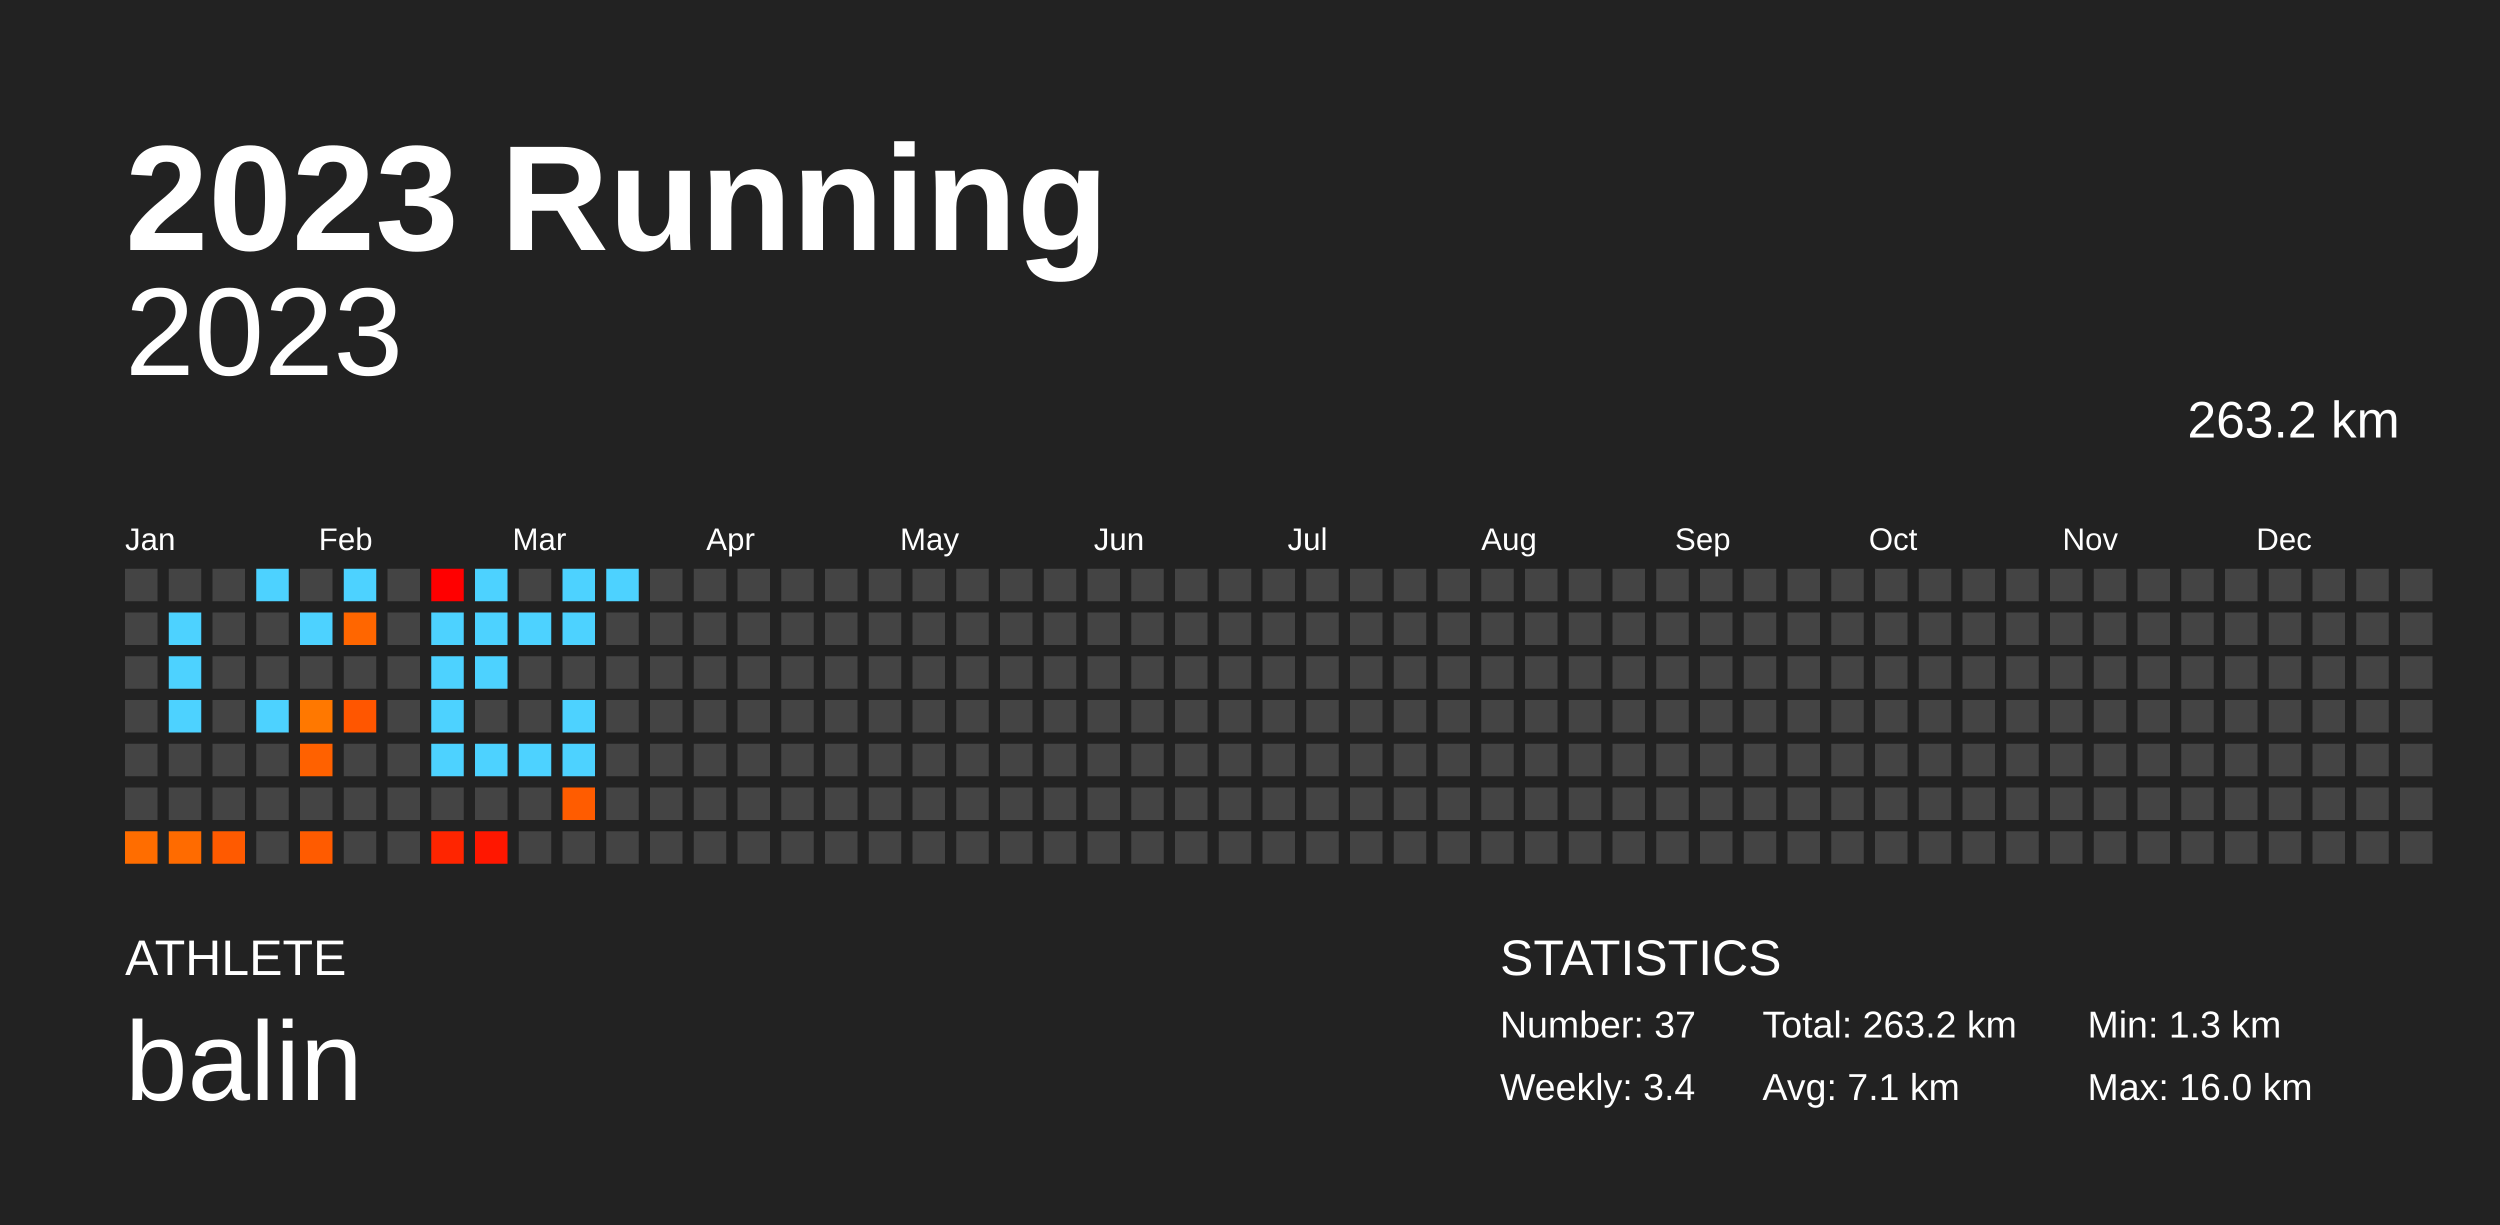
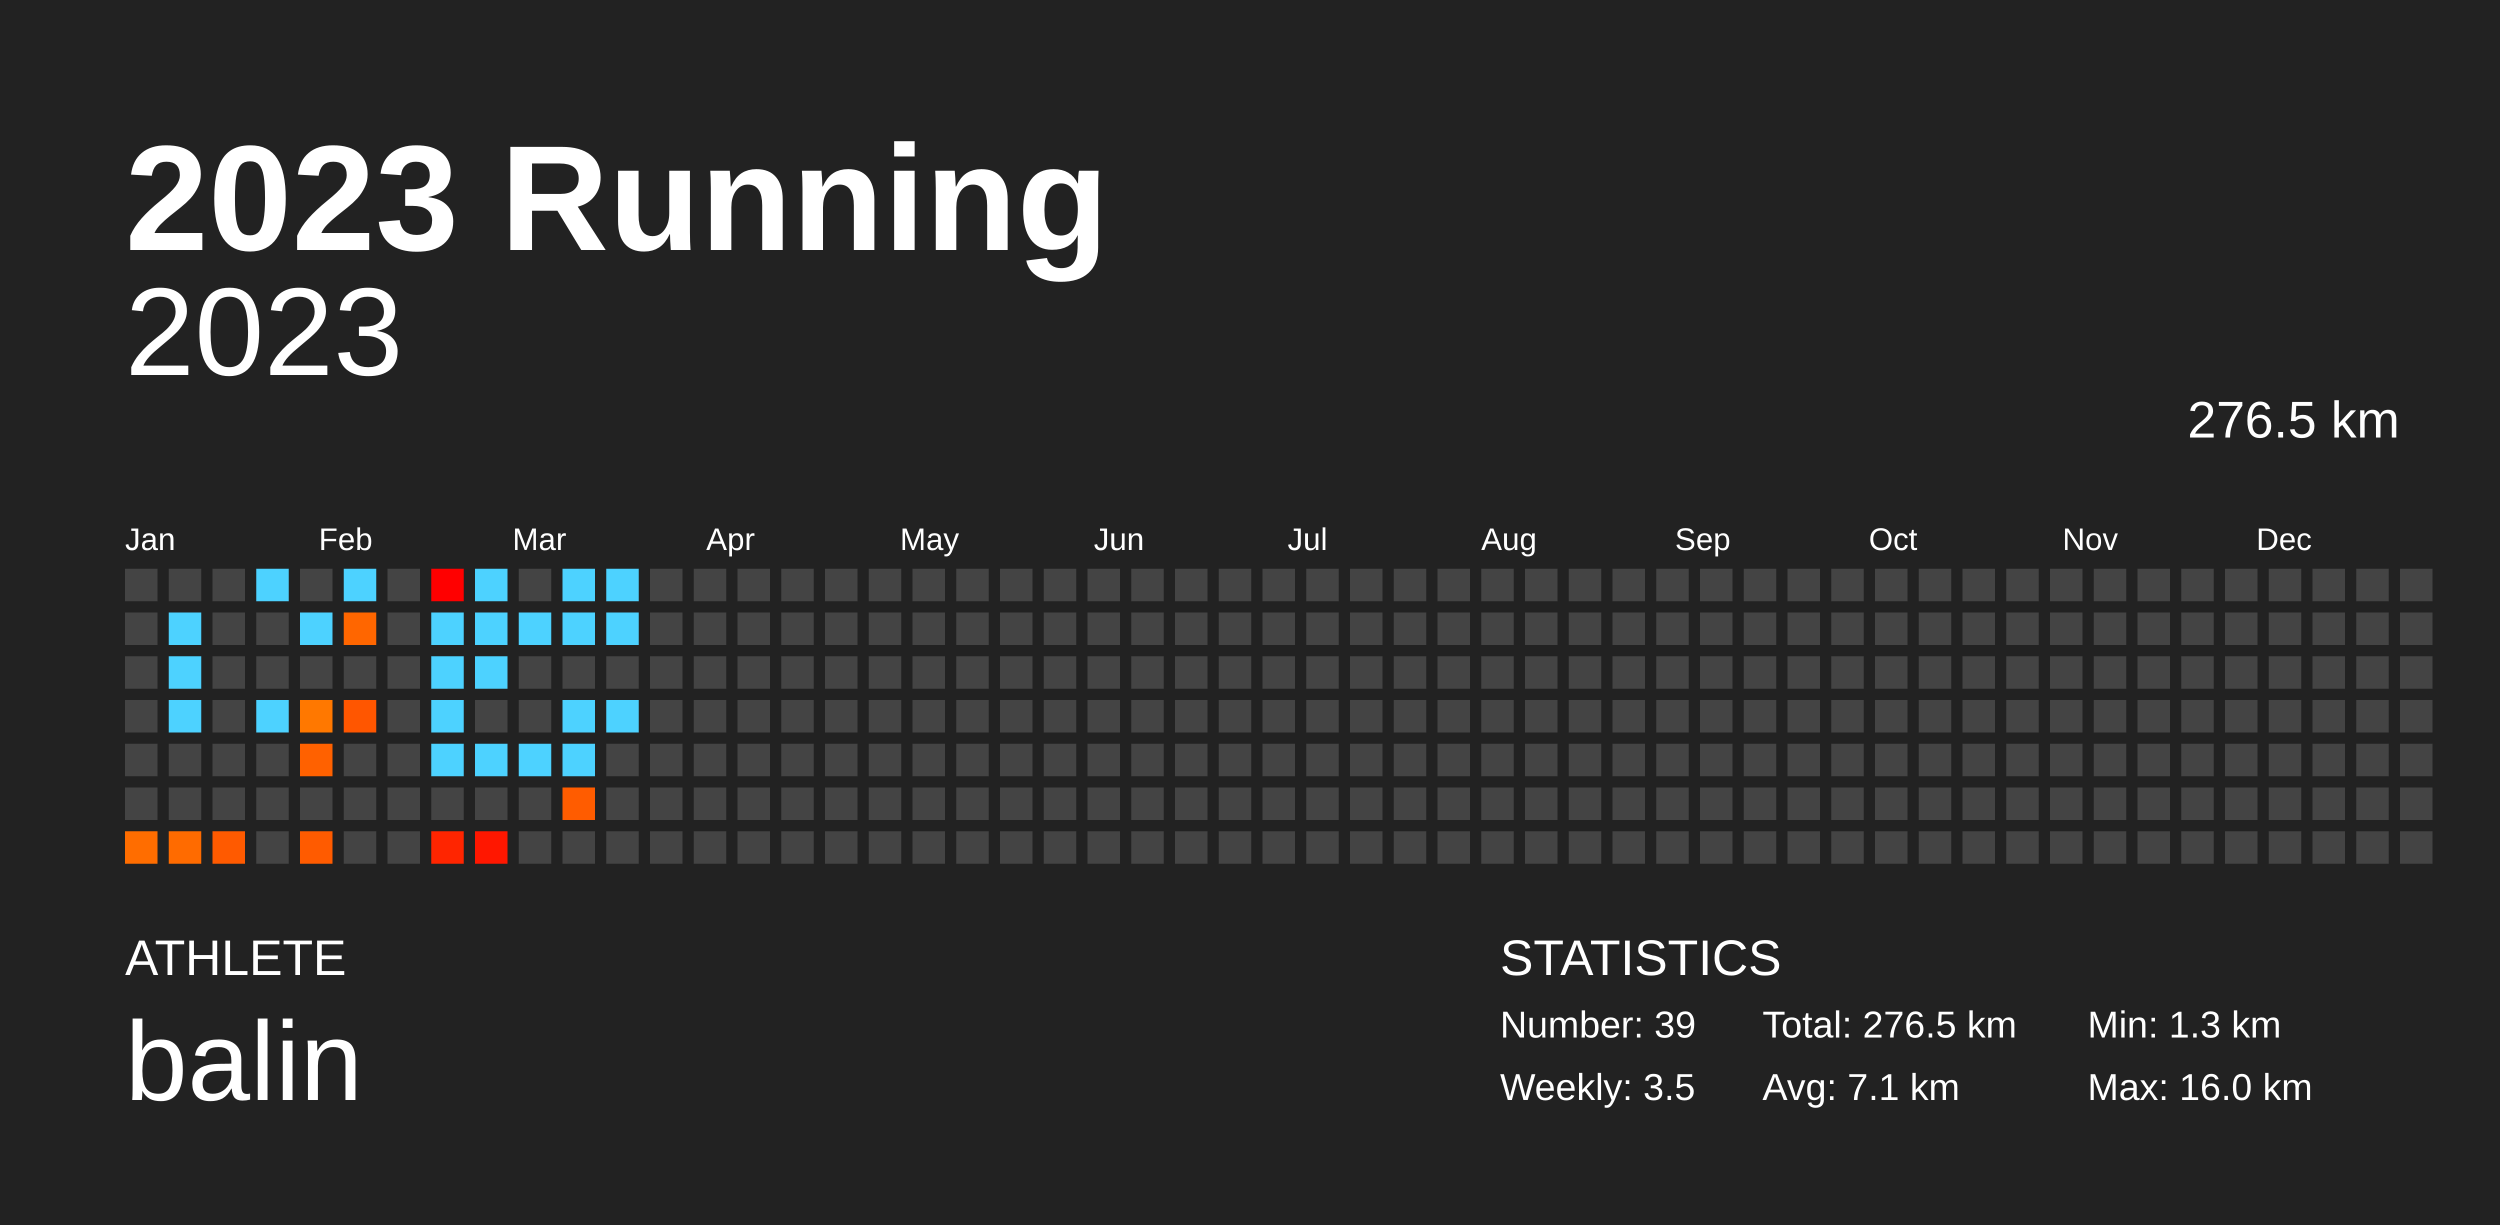
<svg xmlns="http://www.w3.org/2000/svg" baseProfile="full" height="98mm" version="1.1" viewBox="0,0,200,98" width="200mm">
  <defs />
  <rect fill="#222222" height="98" width="200" x="0" y="0" />
  <text fill="#FFFFFF" style="font-size:12px; font-family:Arial; font-weight:bold;" x="10" y="20">2023 Running</text>
  <text fill="#FFFFFF" style="font-size:4px; font-family:Arial" x="10" y="78">ATHLETE</text>
  <text fill="#FFFFFF" style="font-size:9px; font-family:Arial" x="10" y="88">balin</text>
  <text fill="#FFFFFF" style="font-size:4px; font-family:Arial" x="120" y="78">STATISTICS</text>
-   <text fill="#FFFFFF" style="font-size:3px; font-family:Arial" x="120" y="83">Number: 37</text>
-   <text fill="#FFFFFF" style="font-size:3px; font-family:Arial" x="120" y="88">Weekly: 3.4</text>
-   <text fill="#FFFFFF" style="font-size:3px; font-family:Arial" x="141" y="83">Total: 263.2 km</text>
+   <text fill="#FFFFFF" style="font-size:3px; font-family:Arial" x="120" y="83">Number: 39</text>
+   <text fill="#FFFFFF" style="font-size:3px; font-family:Arial" x="120" y="88">Weekly: 3.5</text>
+   <text fill="#FFFFFF" style="font-size:3px; font-family:Arial" x="141" y="83">Total: 276.5 km</text>
  <text fill="#FFFFFF" style="font-size:3px; font-family:Arial" x="141" y="88">Avg: 7.1 km</text>
  <text fill="#FFFFFF" style="font-size:3px; font-family:Arial" x="167" y="83">Min: 1.3 km</text>
  <text fill="#FFFFFF" style="font-size:3px; font-family:Arial" x="167" y="88">Max: 16.0 km</text>
  <text alignment-baseline="hanging" fill="#FFFFFF" style="font-size:10.0px; font-family:Arial;" x="10" y="30">2023</text>
-   <text alignment-baseline="hanging" fill="#FFFFFF" style="font-size:4.125px; font-family:Arial;" x="175" y="35">263.2 km</text>
+   <text alignment-baseline="hanging" fill="#FFFFFF" style="font-size:4.125px; font-family:Arial;" x="175" y="35">276.5 km</text>
  <text fill="#FFFFFF" style="font-size:2.5px; font-family:Arial" x="10.0" y="44">Jan</text>
  <text fill="#FFFFFF" style="font-size:2.5px; font-family:Arial" x="25.5" y="44">Feb</text>
  <text fill="#FFFFFF" style="font-size:2.5px; font-family:Arial" x="41.0" y="44">Mar</text>
  <text fill="#FFFFFF" style="font-size:2.5px; font-family:Arial" x="56.5" y="44">Apr</text>
  <text fill="#FFFFFF" style="font-size:2.5px; font-family:Arial" x="72.0" y="44">May</text>
  <text fill="#FFFFFF" style="font-size:2.5px; font-family:Arial" x="87.5" y="44">Jun</text>
  <text fill="#FFFFFF" style="font-size:2.5px; font-family:Arial" x="103.0" y="44">Jul</text>
  <text fill="#FFFFFF" style="font-size:2.5px; font-family:Arial" x="118.5" y="44">Aug</text>
  <text fill="#FFFFFF" style="font-size:2.5px; font-family:Arial" x="134.0" y="44">Sep</text>
  <text fill="#FFFFFF" style="font-size:2.5px; font-family:Arial" x="149.5" y="44">Oct</text>
  <text fill="#FFFFFF" style="font-size:2.5px; font-family:Arial" x="165.0" y="44">Nov</text>
  <text fill="#FFFFFF" style="font-size:2.5px; font-family:Arial" x="180.5" y="44">Dec</text>
  <rect fill="#444444" height="2.6" width="2.6" x="10.0" y="45.5" />
  <rect fill="#444444" height="2.6" width="2.6" x="10.0" y="49.0" />
  <rect fill="#444444" height="2.6" width="2.6" x="10.0" y="52.5" />
  <rect fill="#444444" height="2.6" width="2.6" x="10.0" y="56.0" />
  <rect fill="#444444" height="2.6" width="2.6" x="10.0" y="59.5" />
  <rect fill="#444444" height="2.6" width="2.6" x="10.0" y="63.0" />
  <rect fill="#ff6d00" height="2.6" width="2.6" x="10.0" y="66.5" />
  <rect fill="#444444" height="2.6" width="2.6" x="13.5" y="45.5" />
  <rect fill="#4dd2ff" height="2.6" width="2.6" x="13.5" y="49.0" />
  <rect fill="#4dd2ff" height="2.6" width="2.6" x="13.5" y="52.5" />
  <rect fill="#4dd2ff" height="2.6" width="2.6" x="13.5" y="56.0" />
  <rect fill="#444444" height="2.6" width="2.6" x="13.5" y="59.5" />
  <rect fill="#444444" height="2.6" width="2.6" x="13.5" y="63.0" />
  <rect fill="#ff6b00" height="2.6" width="2.6" x="13.5" y="66.5" />
  <rect fill="#444444" height="2.6" width="2.6" x="17.0" y="45.5" />
  <rect fill="#444444" height="2.6" width="2.6" x="17.0" y="49.0" />
  <rect fill="#444444" height="2.6" width="2.6" x="17.0" y="52.5" />
  <rect fill="#444444" height="2.6" width="2.6" x="17.0" y="56.0" />
  <rect fill="#444444" height="2.6" width="2.6" x="17.0" y="59.5" />
  <rect fill="#444444" height="2.6" width="2.6" x="17.0" y="63.0" />
  <rect fill="#ff5a00" height="2.6" width="2.6" x="17.0" y="66.5" />
  <rect fill="#4dd2ff" height="2.6" width="2.6" x="20.5" y="45.5" />
  <rect fill="#444444" height="2.6" width="2.6" x="20.5" y="49.0" />
  <rect fill="#444444" height="2.6" width="2.6" x="20.5" y="52.5" />
  <rect fill="#4dd2ff" height="2.6" width="2.6" x="20.5" y="56.0" />
  <rect fill="#444444" height="2.6" width="2.6" x="20.5" y="59.5" />
  <rect fill="#444444" height="2.6" width="2.6" x="20.5" y="63.0" />
  <rect fill="#444444" height="2.6" width="2.6" x="20.5" y="66.5" />
  <rect fill="#444444" height="2.6" width="2.6" x="24.0" y="45.5" />
  <rect fill="#4dd2ff" height="2.6" width="2.6" x="24.0" y="49.0" />
  <rect fill="#444444" height="2.6" width="2.6" x="24.0" y="52.5" />
  <rect fill="#ff7800" height="2.6" width="2.6" x="24.0" y="56.0" />
  <rect fill="#ff6100" height="2.6" width="2.6" x="24.0" y="59.5" />
  <rect fill="#444444" height="2.6" width="2.6" x="24.0" y="63.0" />
  <rect fill="#ff5b00" height="2.6" width="2.6" x="24.0" y="66.5" />
  <rect fill="#4dd2ff" height="2.6" width="2.6" x="27.5" y="45.5" />
  <rect fill="#ff6600" height="2.6" width="2.6" x="27.5" y="49.0" />
  <rect fill="#444444" height="2.6" width="2.6" x="27.5" y="52.5" />
  <rect fill="#ff5600" height="2.6" width="2.6" x="27.5" y="56.0" />
  <rect fill="#444444" height="2.6" width="2.6" x="27.5" y="59.5" />
  <rect fill="#444444" height="2.6" width="2.6" x="27.5" y="63.0" />
  <rect fill="#444444" height="2.6" width="2.6" x="27.5" y="66.5" />
  <rect fill="#444444" height="2.6" width="2.6" x="31.0" y="45.5" />
  <rect fill="#444444" height="2.6" width="2.6" x="31.0" y="49.0" />
  <rect fill="#444444" height="2.6" width="2.6" x="31.0" y="52.5" />
  <rect fill="#444444" height="2.6" width="2.6" x="31.0" y="56.0" />
  <rect fill="#444444" height="2.6" width="2.6" x="31.0" y="59.5" />
  <rect fill="#444444" height="2.6" width="2.6" x="31.0" y="63.0" />
  <rect fill="#444444" height="2.6" width="2.6" x="31.0" y="66.5" />
  <rect fill="#ff0000" height="2.6" width="2.6" x="34.5" y="45.5" />
  <rect fill="#4dd2ff" height="2.6" width="2.6" x="34.5" y="49.0" />
  <rect fill="#4dd2ff" height="2.6" width="2.6" x="34.5" y="52.5" />
  <rect fill="#4dd2ff" height="2.6" width="2.6" x="34.5" y="56.0" />
  <rect fill="#4dd2ff" height="2.6" width="2.6" x="34.5" y="59.5" />
  <rect fill="#444444" height="2.6" width="2.6" x="34.5" y="63.0" />
  <rect fill="#ff2500" height="2.6" width="2.6" x="34.5" y="66.5" />
  <rect fill="#4dd2ff" height="2.6" width="2.6" x="38.0" y="45.5" />
  <rect fill="#4dd2ff" height="2.6" width="2.6" x="38.0" y="49.0" />
  <rect fill="#4dd2ff" height="2.6" width="2.6" x="38.0" y="52.5" />
  <rect fill="#444444" height="2.6" width="2.6" x="38.0" y="56.0" />
  <rect fill="#4dd2ff" height="2.6" width="2.6" x="38.0" y="59.5" />
  <rect fill="#444444" height="2.6" width="2.6" x="38.0" y="63.0" />
  <rect fill="#ff1700" height="2.6" width="2.6" x="38.0" y="66.5" />
  <rect fill="#444444" height="2.6" width="2.6" x="41.5" y="45.5" />
  <rect fill="#4dd2ff" height="2.6" width="2.6" x="41.5" y="49.0" />
  <rect fill="#444444" height="2.6" width="2.6" x="41.5" y="52.5" />
  <rect fill="#444444" height="2.6" width="2.6" x="41.5" y="56.0" />
  <rect fill="#4dd2ff" height="2.6" width="2.6" x="41.5" y="59.5" />
  <rect fill="#444444" height="2.6" width="2.6" x="41.5" y="63.0" />
  <rect fill="#444444" height="2.6" width="2.6" x="41.5" y="66.5" />
  <rect fill="#4dd2ff" height="2.6" width="2.6" x="45.0" y="45.5" />
  <rect fill="#4dd2ff" height="2.6" width="2.6" x="45.0" y="49.0" />
  <rect fill="#444444" height="2.6" width="2.6" x="45.0" y="52.5" />
  <rect fill="#4dd2ff" height="2.6" width="2.6" x="45.0" y="56.0" />
  <rect fill="#4dd2ff" height="2.6" width="2.6" x="45.0" y="59.5" />
  <rect fill="#ff5c00" height="2.6" width="2.6" x="45.0" y="63.0" />
  <rect fill="#444444" height="2.6" width="2.6" x="45.0" y="66.5" />
  <rect fill="#4dd2ff" height="2.6" width="2.6" x="48.5" y="45.5" />
-   <rect fill="#444444" height="2.6" width="2.6" x="48.5" y="49.0" />
+   <rect fill="#4dd2ff" height="2.6" width="2.6" x="48.5" y="49.0" />
  <rect fill="#444444" height="2.6" width="2.6" x="48.5" y="52.5" />
-   <rect fill="#444444" height="2.6" width="2.6" x="48.5" y="56.0" />
+   <rect fill="#4dd2ff" height="2.6" width="2.6" x="48.5" y="56.0" />
  <rect fill="#444444" height="2.6" width="2.6" x="48.5" y="59.5" />
  <rect fill="#444444" height="2.6" width="2.6" x="48.5" y="63.0" />
  <rect fill="#444444" height="2.6" width="2.6" x="48.5" y="66.5" />
  <rect fill="#444444" height="2.6" width="2.6" x="52.0" y="45.5" />
  <rect fill="#444444" height="2.6" width="2.6" x="52.0" y="49.0" />
  <rect fill="#444444" height="2.6" width="2.6" x="52.0" y="52.5" />
  <rect fill="#444444" height="2.6" width="2.6" x="52.0" y="56.0" />
  <rect fill="#444444" height="2.6" width="2.6" x="52.0" y="59.5" />
  <rect fill="#444444" height="2.6" width="2.6" x="52.0" y="63.0" />
  <rect fill="#444444" height="2.6" width="2.6" x="52.0" y="66.5" />
  <rect fill="#444444" height="2.6" width="2.6" x="55.5" y="45.5" />
  <rect fill="#444444" height="2.6" width="2.6" x="55.5" y="49.0" />
  <rect fill="#444444" height="2.6" width="2.6" x="55.5" y="52.5" />
  <rect fill="#444444" height="2.6" width="2.6" x="55.5" y="56.0" />
  <rect fill="#444444" height="2.6" width="2.6" x="55.5" y="59.5" />
  <rect fill="#444444" height="2.6" width="2.6" x="55.5" y="63.0" />
  <rect fill="#444444" height="2.6" width="2.6" x="55.5" y="66.5" />
  <rect fill="#444444" height="2.6" width="2.6" x="59.0" y="45.5" />
  <rect fill="#444444" height="2.6" width="2.6" x="59.0" y="49.0" />
  <rect fill="#444444" height="2.6" width="2.6" x="59.0" y="52.5" />
  <rect fill="#444444" height="2.6" width="2.6" x="59.0" y="56.0" />
  <rect fill="#444444" height="2.6" width="2.6" x="59.0" y="59.5" />
  <rect fill="#444444" height="2.6" width="2.6" x="59.0" y="63.0" />
  <rect fill="#444444" height="2.6" width="2.6" x="59.0" y="66.5" />
  <rect fill="#444444" height="2.6" width="2.6" x="62.5" y="45.5" />
  <rect fill="#444444" height="2.6" width="2.6" x="62.5" y="49.0" />
  <rect fill="#444444" height="2.6" width="2.6" x="62.5" y="52.5" />
  <rect fill="#444444" height="2.6" width="2.6" x="62.5" y="56.0" />
  <rect fill="#444444" height="2.6" width="2.6" x="62.5" y="59.5" />
  <rect fill="#444444" height="2.6" width="2.6" x="62.5" y="63.0" />
  <rect fill="#444444" height="2.6" width="2.6" x="62.5" y="66.5" />
  <rect fill="#444444" height="2.6" width="2.6" x="66.0" y="45.5" />
  <rect fill="#444444" height="2.6" width="2.6" x="66.0" y="49.0" />
  <rect fill="#444444" height="2.6" width="2.6" x="66.0" y="52.5" />
  <rect fill="#444444" height="2.6" width="2.6" x="66.0" y="56.0" />
  <rect fill="#444444" height="2.6" width="2.6" x="66.0" y="59.5" />
  <rect fill="#444444" height="2.6" width="2.6" x="66.0" y="63.0" />
  <rect fill="#444444" height="2.6" width="2.6" x="66.0" y="66.5" />
  <rect fill="#444444" height="2.6" width="2.6" x="69.5" y="45.5" />
  <rect fill="#444444" height="2.6" width="2.6" x="69.5" y="49.0" />
  <rect fill="#444444" height="2.6" width="2.6" x="69.5" y="52.5" />
  <rect fill="#444444" height="2.6" width="2.6" x="69.5" y="56.0" />
  <rect fill="#444444" height="2.6" width="2.6" x="69.5" y="59.5" />
  <rect fill="#444444" height="2.6" width="2.6" x="69.5" y="63.0" />
  <rect fill="#444444" height="2.6" width="2.6" x="69.5" y="66.5" />
  <rect fill="#444444" height="2.6" width="2.6" x="73.0" y="45.5" />
  <rect fill="#444444" height="2.6" width="2.6" x="73.0" y="49.0" />
  <rect fill="#444444" height="2.6" width="2.6" x="73.0" y="52.5" />
  <rect fill="#444444" height="2.6" width="2.6" x="73.0" y="56.0" />
  <rect fill="#444444" height="2.6" width="2.6" x="73.0" y="59.5" />
  <rect fill="#444444" height="2.6" width="2.6" x="73.0" y="63.0" />
  <rect fill="#444444" height="2.6" width="2.6" x="73.0" y="66.5" />
  <rect fill="#444444" height="2.6" width="2.6" x="76.5" y="45.5" />
  <rect fill="#444444" height="2.6" width="2.6" x="76.5" y="49.0" />
  <rect fill="#444444" height="2.6" width="2.6" x="76.5" y="52.5" />
  <rect fill="#444444" height="2.6" width="2.6" x="76.5" y="56.0" />
  <rect fill="#444444" height="2.6" width="2.6" x="76.5" y="59.5" />
  <rect fill="#444444" height="2.6" width="2.6" x="76.5" y="63.0" />
  <rect fill="#444444" height="2.6" width="2.6" x="76.5" y="66.5" />
  <rect fill="#444444" height="2.6" width="2.6" x="80.0" y="45.5" />
  <rect fill="#444444" height="2.6" width="2.6" x="80.0" y="49.0" />
  <rect fill="#444444" height="2.6" width="2.6" x="80.0" y="52.5" />
  <rect fill="#444444" height="2.6" width="2.6" x="80.0" y="56.0" />
  <rect fill="#444444" height="2.6" width="2.6" x="80.0" y="59.5" />
  <rect fill="#444444" height="2.6" width="2.6" x="80.0" y="63.0" />
  <rect fill="#444444" height="2.6" width="2.6" x="80.0" y="66.5" />
  <rect fill="#444444" height="2.6" width="2.6" x="83.5" y="45.5" />
  <rect fill="#444444" height="2.6" width="2.6" x="83.5" y="49.0" />
  <rect fill="#444444" height="2.6" width="2.6" x="83.5" y="52.5" />
  <rect fill="#444444" height="2.6" width="2.6" x="83.5" y="56.0" />
  <rect fill="#444444" height="2.6" width="2.6" x="83.5" y="59.5" />
  <rect fill="#444444" height="2.6" width="2.6" x="83.5" y="63.0" />
  <rect fill="#444444" height="2.6" width="2.6" x="83.5" y="66.5" />
  <rect fill="#444444" height="2.6" width="2.6" x="87.0" y="45.5" />
  <rect fill="#444444" height="2.6" width="2.6" x="87.0" y="49.0" />
  <rect fill="#444444" height="2.6" width="2.6" x="87.0" y="52.5" />
  <rect fill="#444444" height="2.6" width="2.6" x="87.0" y="56.0" />
  <rect fill="#444444" height="2.6" width="2.6" x="87.0" y="59.5" />
  <rect fill="#444444" height="2.6" width="2.6" x="87.0" y="63.0" />
  <rect fill="#444444" height="2.6" width="2.6" x="87.0" y="66.5" />
  <rect fill="#444444" height="2.6" width="2.6" x="90.5" y="45.5" />
  <rect fill="#444444" height="2.6" width="2.6" x="90.5" y="49.0" />
  <rect fill="#444444" height="2.6" width="2.6" x="90.5" y="52.5" />
  <rect fill="#444444" height="2.6" width="2.6" x="90.5" y="56.0" />
  <rect fill="#444444" height="2.6" width="2.6" x="90.5" y="59.5" />
  <rect fill="#444444" height="2.6" width="2.6" x="90.5" y="63.0" />
  <rect fill="#444444" height="2.6" width="2.6" x="90.5" y="66.5" />
  <rect fill="#444444" height="2.6" width="2.6" x="94.0" y="45.5" />
  <rect fill="#444444" height="2.6" width="2.6" x="94.0" y="49.0" />
  <rect fill="#444444" height="2.6" width="2.6" x="94.0" y="52.5" />
  <rect fill="#444444" height="2.6" width="2.6" x="94.0" y="56.0" />
  <rect fill="#444444" height="2.6" width="2.6" x="94.0" y="59.5" />
  <rect fill="#444444" height="2.6" width="2.6" x="94.0" y="63.0" />
  <rect fill="#444444" height="2.6" width="2.6" x="94.0" y="66.5" />
  <rect fill="#444444" height="2.6" width="2.6" x="97.5" y="45.5" />
  <rect fill="#444444" height="2.6" width="2.6" x="97.5" y="49.0" />
  <rect fill="#444444" height="2.6" width="2.6" x="97.5" y="52.5" />
  <rect fill="#444444" height="2.6" width="2.6" x="97.5" y="56.0" />
  <rect fill="#444444" height="2.6" width="2.6" x="97.5" y="59.5" />
  <rect fill="#444444" height="2.6" width="2.6" x="97.5" y="63.0" />
  <rect fill="#444444" height="2.6" width="2.6" x="97.5" y="66.5" />
  <rect fill="#444444" height="2.6" width="2.6" x="101.0" y="45.5" />
  <rect fill="#444444" height="2.6" width="2.6" x="101.0" y="49.0" />
  <rect fill="#444444" height="2.6" width="2.6" x="101.0" y="52.5" />
  <rect fill="#444444" height="2.6" width="2.6" x="101.0" y="56.0" />
  <rect fill="#444444" height="2.6" width="2.6" x="101.0" y="59.5" />
  <rect fill="#444444" height="2.6" width="2.6" x="101.0" y="63.0" />
  <rect fill="#444444" height="2.6" width="2.6" x="101.0" y="66.5" />
  <rect fill="#444444" height="2.6" width="2.6" x="104.5" y="45.5" />
  <rect fill="#444444" height="2.6" width="2.6" x="104.5" y="49.0" />
  <rect fill="#444444" height="2.6" width="2.6" x="104.5" y="52.5" />
  <rect fill="#444444" height="2.6" width="2.6" x="104.5" y="56.0" />
  <rect fill="#444444" height="2.6" width="2.6" x="104.5" y="59.5" />
  <rect fill="#444444" height="2.6" width="2.6" x="104.5" y="63.0" />
  <rect fill="#444444" height="2.6" width="2.6" x="104.5" y="66.5" />
  <rect fill="#444444" height="2.6" width="2.6" x="108.0" y="45.5" />
  <rect fill="#444444" height="2.6" width="2.6" x="108.0" y="49.0" />
  <rect fill="#444444" height="2.6" width="2.6" x="108.0" y="52.5" />
  <rect fill="#444444" height="2.6" width="2.6" x="108.0" y="56.0" />
  <rect fill="#444444" height="2.6" width="2.6" x="108.0" y="59.5" />
  <rect fill="#444444" height="2.6" width="2.6" x="108.0" y="63.0" />
  <rect fill="#444444" height="2.6" width="2.6" x="108.0" y="66.5" />
  <rect fill="#444444" height="2.6" width="2.6" x="111.5" y="45.5" />
  <rect fill="#444444" height="2.6" width="2.6" x="111.5" y="49.0" />
  <rect fill="#444444" height="2.6" width="2.6" x="111.5" y="52.5" />
  <rect fill="#444444" height="2.6" width="2.6" x="111.5" y="56.0" />
  <rect fill="#444444" height="2.6" width="2.6" x="111.5" y="59.5" />
  <rect fill="#444444" height="2.6" width="2.6" x="111.5" y="63.0" />
  <rect fill="#444444" height="2.6" width="2.6" x="111.5" y="66.5" />
  <rect fill="#444444" height="2.6" width="2.6" x="115.0" y="45.5" />
  <rect fill="#444444" height="2.6" width="2.6" x="115.0" y="49.0" />
  <rect fill="#444444" height="2.6" width="2.6" x="115.0" y="52.5" />
  <rect fill="#444444" height="2.6" width="2.6" x="115.0" y="56.0" />
  <rect fill="#444444" height="2.6" width="2.6" x="115.0" y="59.5" />
  <rect fill="#444444" height="2.6" width="2.6" x="115.0" y="63.0" />
  <rect fill="#444444" height="2.6" width="2.6" x="115.0" y="66.5" />
  <rect fill="#444444" height="2.6" width="2.6" x="118.5" y="45.5" />
  <rect fill="#444444" height="2.6" width="2.6" x="118.5" y="49.0" />
  <rect fill="#444444" height="2.6" width="2.6" x="118.5" y="52.5" />
  <rect fill="#444444" height="2.6" width="2.6" x="118.5" y="56.0" />
  <rect fill="#444444" height="2.6" width="2.6" x="118.5" y="59.5" />
  <rect fill="#444444" height="2.6" width="2.6" x="118.5" y="63.0" />
  <rect fill="#444444" height="2.6" width="2.6" x="118.5" y="66.5" />
  <rect fill="#444444" height="2.6" width="2.6" x="122.0" y="45.5" />
  <rect fill="#444444" height="2.6" width="2.6" x="122.0" y="49.0" />
  <rect fill="#444444" height="2.6" width="2.6" x="122.0" y="52.5" />
  <rect fill="#444444" height="2.6" width="2.6" x="122.0" y="56.0" />
  <rect fill="#444444" height="2.6" width="2.6" x="122.0" y="59.5" />
  <rect fill="#444444" height="2.6" width="2.6" x="122.0" y="63.0" />
  <rect fill="#444444" height="2.6" width="2.6" x="122.0" y="66.5" />
  <rect fill="#444444" height="2.6" width="2.6" x="125.5" y="45.5" />
  <rect fill="#444444" height="2.6" width="2.6" x="125.5" y="49.0" />
  <rect fill="#444444" height="2.6" width="2.6" x="125.5" y="52.5" />
  <rect fill="#444444" height="2.6" width="2.6" x="125.5" y="56.0" />
  <rect fill="#444444" height="2.6" width="2.6" x="125.5" y="59.5" />
  <rect fill="#444444" height="2.6" width="2.6" x="125.5" y="63.0" />
  <rect fill="#444444" height="2.6" width="2.6" x="125.5" y="66.5" />
  <rect fill="#444444" height="2.6" width="2.6" x="129.0" y="45.5" />
  <rect fill="#444444" height="2.6" width="2.6" x="129.0" y="49.0" />
  <rect fill="#444444" height="2.6" width="2.6" x="129.0" y="52.5" />
  <rect fill="#444444" height="2.6" width="2.6" x="129.0" y="56.0" />
  <rect fill="#444444" height="2.6" width="2.6" x="129.0" y="59.5" />
  <rect fill="#444444" height="2.6" width="2.6" x="129.0" y="63.0" />
  <rect fill="#444444" height="2.6" width="2.6" x="129.0" y="66.5" />
  <rect fill="#444444" height="2.6" width="2.6" x="132.5" y="45.5" />
  <rect fill="#444444" height="2.6" width="2.6" x="132.5" y="49.0" />
  <rect fill="#444444" height="2.6" width="2.6" x="132.5" y="52.5" />
  <rect fill="#444444" height="2.6" width="2.6" x="132.5" y="56.0" />
  <rect fill="#444444" height="2.6" width="2.6" x="132.5" y="59.5" />
  <rect fill="#444444" height="2.6" width="2.6" x="132.5" y="63.0" />
  <rect fill="#444444" height="2.6" width="2.6" x="132.5" y="66.5" />
  <rect fill="#444444" height="2.6" width="2.6" x="136.0" y="45.5" />
  <rect fill="#444444" height="2.6" width="2.6" x="136.0" y="49.0" />
  <rect fill="#444444" height="2.6" width="2.6" x="136.0" y="52.5" />
  <rect fill="#444444" height="2.6" width="2.6" x="136.0" y="56.0" />
  <rect fill="#444444" height="2.6" width="2.6" x="136.0" y="59.5" />
  <rect fill="#444444" height="2.6" width="2.6" x="136.0" y="63.0" />
  <rect fill="#444444" height="2.6" width="2.6" x="136.0" y="66.5" />
  <rect fill="#444444" height="2.6" width="2.6" x="139.5" y="45.5" />
  <rect fill="#444444" height="2.6" width="2.6" x="139.5" y="49.0" />
  <rect fill="#444444" height="2.6" width="2.6" x="139.5" y="52.5" />
  <rect fill="#444444" height="2.6" width="2.6" x="139.5" y="56.0" />
  <rect fill="#444444" height="2.6" width="2.6" x="139.5" y="59.5" />
  <rect fill="#444444" height="2.6" width="2.6" x="139.5" y="63.0" />
  <rect fill="#444444" height="2.6" width="2.6" x="139.5" y="66.5" />
  <rect fill="#444444" height="2.6" width="2.6" x="143.0" y="45.5" />
  <rect fill="#444444" height="2.6" width="2.6" x="143.0" y="49.0" />
  <rect fill="#444444" height="2.6" width="2.6" x="143.0" y="52.5" />
  <rect fill="#444444" height="2.6" width="2.6" x="143.0" y="56.0" />
  <rect fill="#444444" height="2.6" width="2.6" x="143.0" y="59.5" />
  <rect fill="#444444" height="2.6" width="2.6" x="143.0" y="63.0" />
  <rect fill="#444444" height="2.6" width="2.6" x="143.0" y="66.5" />
  <rect fill="#444444" height="2.6" width="2.6" x="146.5" y="45.5" />
  <rect fill="#444444" height="2.6" width="2.6" x="146.5" y="49.0" />
  <rect fill="#444444" height="2.6" width="2.6" x="146.5" y="52.5" />
  <rect fill="#444444" height="2.6" width="2.6" x="146.5" y="56.0" />
  <rect fill="#444444" height="2.6" width="2.6" x="146.5" y="59.5" />
  <rect fill="#444444" height="2.6" width="2.6" x="146.5" y="63.0" />
  <rect fill="#444444" height="2.6" width="2.6" x="146.5" y="66.5" />
  <rect fill="#444444" height="2.6" width="2.6" x="150.0" y="45.5" />
  <rect fill="#444444" height="2.6" width="2.6" x="150.0" y="49.0" />
  <rect fill="#444444" height="2.6" width="2.6" x="150.0" y="52.5" />
  <rect fill="#444444" height="2.6" width="2.6" x="150.0" y="56.0" />
  <rect fill="#444444" height="2.6" width="2.6" x="150.0" y="59.5" />
  <rect fill="#444444" height="2.6" width="2.6" x="150.0" y="63.0" />
  <rect fill="#444444" height="2.6" width="2.6" x="150.0" y="66.5" />
  <rect fill="#444444" height="2.6" width="2.6" x="153.5" y="45.5" />
  <rect fill="#444444" height="2.6" width="2.6" x="153.5" y="49.0" />
  <rect fill="#444444" height="2.6" width="2.6" x="153.5" y="52.5" />
  <rect fill="#444444" height="2.6" width="2.6" x="153.5" y="56.0" />
  <rect fill="#444444" height="2.6" width="2.6" x="153.5" y="59.5" />
  <rect fill="#444444" height="2.6" width="2.6" x="153.5" y="63.0" />
  <rect fill="#444444" height="2.6" width="2.6" x="153.5" y="66.5" />
  <rect fill="#444444" height="2.6" width="2.6" x="157.0" y="45.5" />
  <rect fill="#444444" height="2.6" width="2.6" x="157.0" y="49.0" />
  <rect fill="#444444" height="2.6" width="2.6" x="157.0" y="52.5" />
  <rect fill="#444444" height="2.6" width="2.6" x="157.0" y="56.0" />
  <rect fill="#444444" height="2.6" width="2.6" x="157.0" y="59.5" />
  <rect fill="#444444" height="2.6" width="2.6" x="157.0" y="63.0" />
  <rect fill="#444444" height="2.6" width="2.6" x="157.0" y="66.5" />
  <rect fill="#444444" height="2.6" width="2.6" x="160.5" y="45.5" />
  <rect fill="#444444" height="2.6" width="2.6" x="160.5" y="49.0" />
  <rect fill="#444444" height="2.6" width="2.6" x="160.5" y="52.5" />
  <rect fill="#444444" height="2.6" width="2.6" x="160.5" y="56.0" />
  <rect fill="#444444" height="2.6" width="2.6" x="160.5" y="59.5" />
  <rect fill="#444444" height="2.6" width="2.6" x="160.5" y="63.0" />
  <rect fill="#444444" height="2.6" width="2.6" x="160.5" y="66.5" />
  <rect fill="#444444" height="2.6" width="2.6" x="164.0" y="45.5" />
  <rect fill="#444444" height="2.6" width="2.6" x="164.0" y="49.0" />
  <rect fill="#444444" height="2.6" width="2.6" x="164.0" y="52.5" />
  <rect fill="#444444" height="2.6" width="2.6" x="164.0" y="56.0" />
  <rect fill="#444444" height="2.6" width="2.6" x="164.0" y="59.5" />
  <rect fill="#444444" height="2.6" width="2.6" x="164.0" y="63.0" />
  <rect fill="#444444" height="2.6" width="2.6" x="164.0" y="66.5" />
  <rect fill="#444444" height="2.6" width="2.6" x="167.5" y="45.5" />
  <rect fill="#444444" height="2.6" width="2.6" x="167.5" y="49.0" />
  <rect fill="#444444" height="2.6" width="2.6" x="167.5" y="52.5" />
  <rect fill="#444444" height="2.6" width="2.6" x="167.5" y="56.0" />
  <rect fill="#444444" height="2.6" width="2.6" x="167.5" y="59.5" />
  <rect fill="#444444" height="2.6" width="2.6" x="167.5" y="63.0" />
  <rect fill="#444444" height="2.6" width="2.6" x="167.5" y="66.5" />
  <rect fill="#444444" height="2.6" width="2.6" x="171.0" y="45.5" />
  <rect fill="#444444" height="2.6" width="2.6" x="171.0" y="49.0" />
  <rect fill="#444444" height="2.6" width="2.6" x="171.0" y="52.5" />
  <rect fill="#444444" height="2.6" width="2.6" x="171.0" y="56.0" />
  <rect fill="#444444" height="2.6" width="2.6" x="171.0" y="59.5" />
  <rect fill="#444444" height="2.6" width="2.6" x="171.0" y="63.0" />
  <rect fill="#444444" height="2.6" width="2.6" x="171.0" y="66.5" />
  <rect fill="#444444" height="2.6" width="2.6" x="174.5" y="45.5" />
  <rect fill="#444444" height="2.6" width="2.6" x="174.5" y="49.0" />
  <rect fill="#444444" height="2.6" width="2.6" x="174.5" y="52.5" />
  <rect fill="#444444" height="2.6" width="2.6" x="174.5" y="56.0" />
  <rect fill="#444444" height="2.6" width="2.6" x="174.5" y="59.5" />
  <rect fill="#444444" height="2.6" width="2.6" x="174.5" y="63.0" />
  <rect fill="#444444" height="2.6" width="2.6" x="174.5" y="66.5" />
  <rect fill="#444444" height="2.6" width="2.6" x="178.0" y="45.5" />
  <rect fill="#444444" height="2.6" width="2.6" x="178.0" y="49.0" />
  <rect fill="#444444" height="2.6" width="2.6" x="178.0" y="52.5" />
  <rect fill="#444444" height="2.6" width="2.6" x="178.0" y="56.0" />
  <rect fill="#444444" height="2.6" width="2.6" x="178.0" y="59.5" />
  <rect fill="#444444" height="2.6" width="2.6" x="178.0" y="63.0" />
  <rect fill="#444444" height="2.6" width="2.6" x="178.0" y="66.5" />
  <rect fill="#444444" height="2.6" width="2.6" x="181.5" y="45.5" />
  <rect fill="#444444" height="2.6" width="2.6" x="181.5" y="49.0" />
  <rect fill="#444444" height="2.6" width="2.6" x="181.5" y="52.5" />
  <rect fill="#444444" height="2.6" width="2.6" x="181.5" y="56.0" />
  <rect fill="#444444" height="2.6" width="2.6" x="181.5" y="59.5" />
  <rect fill="#444444" height="2.6" width="2.6" x="181.5" y="63.0" />
  <rect fill="#444444" height="2.6" width="2.6" x="181.5" y="66.5" />
  <rect fill="#444444" height="2.6" width="2.6" x="185.0" y="45.5" />
  <rect fill="#444444" height="2.6" width="2.6" x="185.0" y="49.0" />
  <rect fill="#444444" height="2.6" width="2.6" x="185.0" y="52.5" />
  <rect fill="#444444" height="2.6" width="2.6" x="185.0" y="56.0" />
  <rect fill="#444444" height="2.6" width="2.6" x="185.0" y="59.5" />
  <rect fill="#444444" height="2.6" width="2.6" x="185.0" y="63.0" />
  <rect fill="#444444" height="2.6" width="2.6" x="185.0" y="66.5" />
  <rect fill="#444444" height="2.6" width="2.6" x="188.5" y="45.5" />
  <rect fill="#444444" height="2.6" width="2.6" x="188.5" y="49.0" />
  <rect fill="#444444" height="2.6" width="2.6" x="188.5" y="52.5" />
  <rect fill="#444444" height="2.6" width="2.6" x="188.5" y="56.0" />
  <rect fill="#444444" height="2.6" width="2.6" x="188.5" y="59.5" />
  <rect fill="#444444" height="2.6" width="2.6" x="188.5" y="63.0" />
  <rect fill="#444444" height="2.6" width="2.6" x="188.5" y="66.5" />
  <rect fill="#444444" height="2.6" width="2.6" x="192.0" y="45.5" />
  <rect fill="#444444" height="2.6" width="2.6" x="192.0" y="49.0" />
  <rect fill="#444444" height="2.6" width="2.6" x="192.0" y="52.5" />
  <rect fill="#444444" height="2.6" width="2.6" x="192.0" y="56.0" />
  <rect fill="#444444" height="2.6" width="2.6" x="192.0" y="59.5" />
  <rect fill="#444444" height="2.6" width="2.6" x="192.0" y="63.0" />
  <rect fill="#444444" height="2.6" width="2.6" x="192.0" y="66.5" />
</svg>
